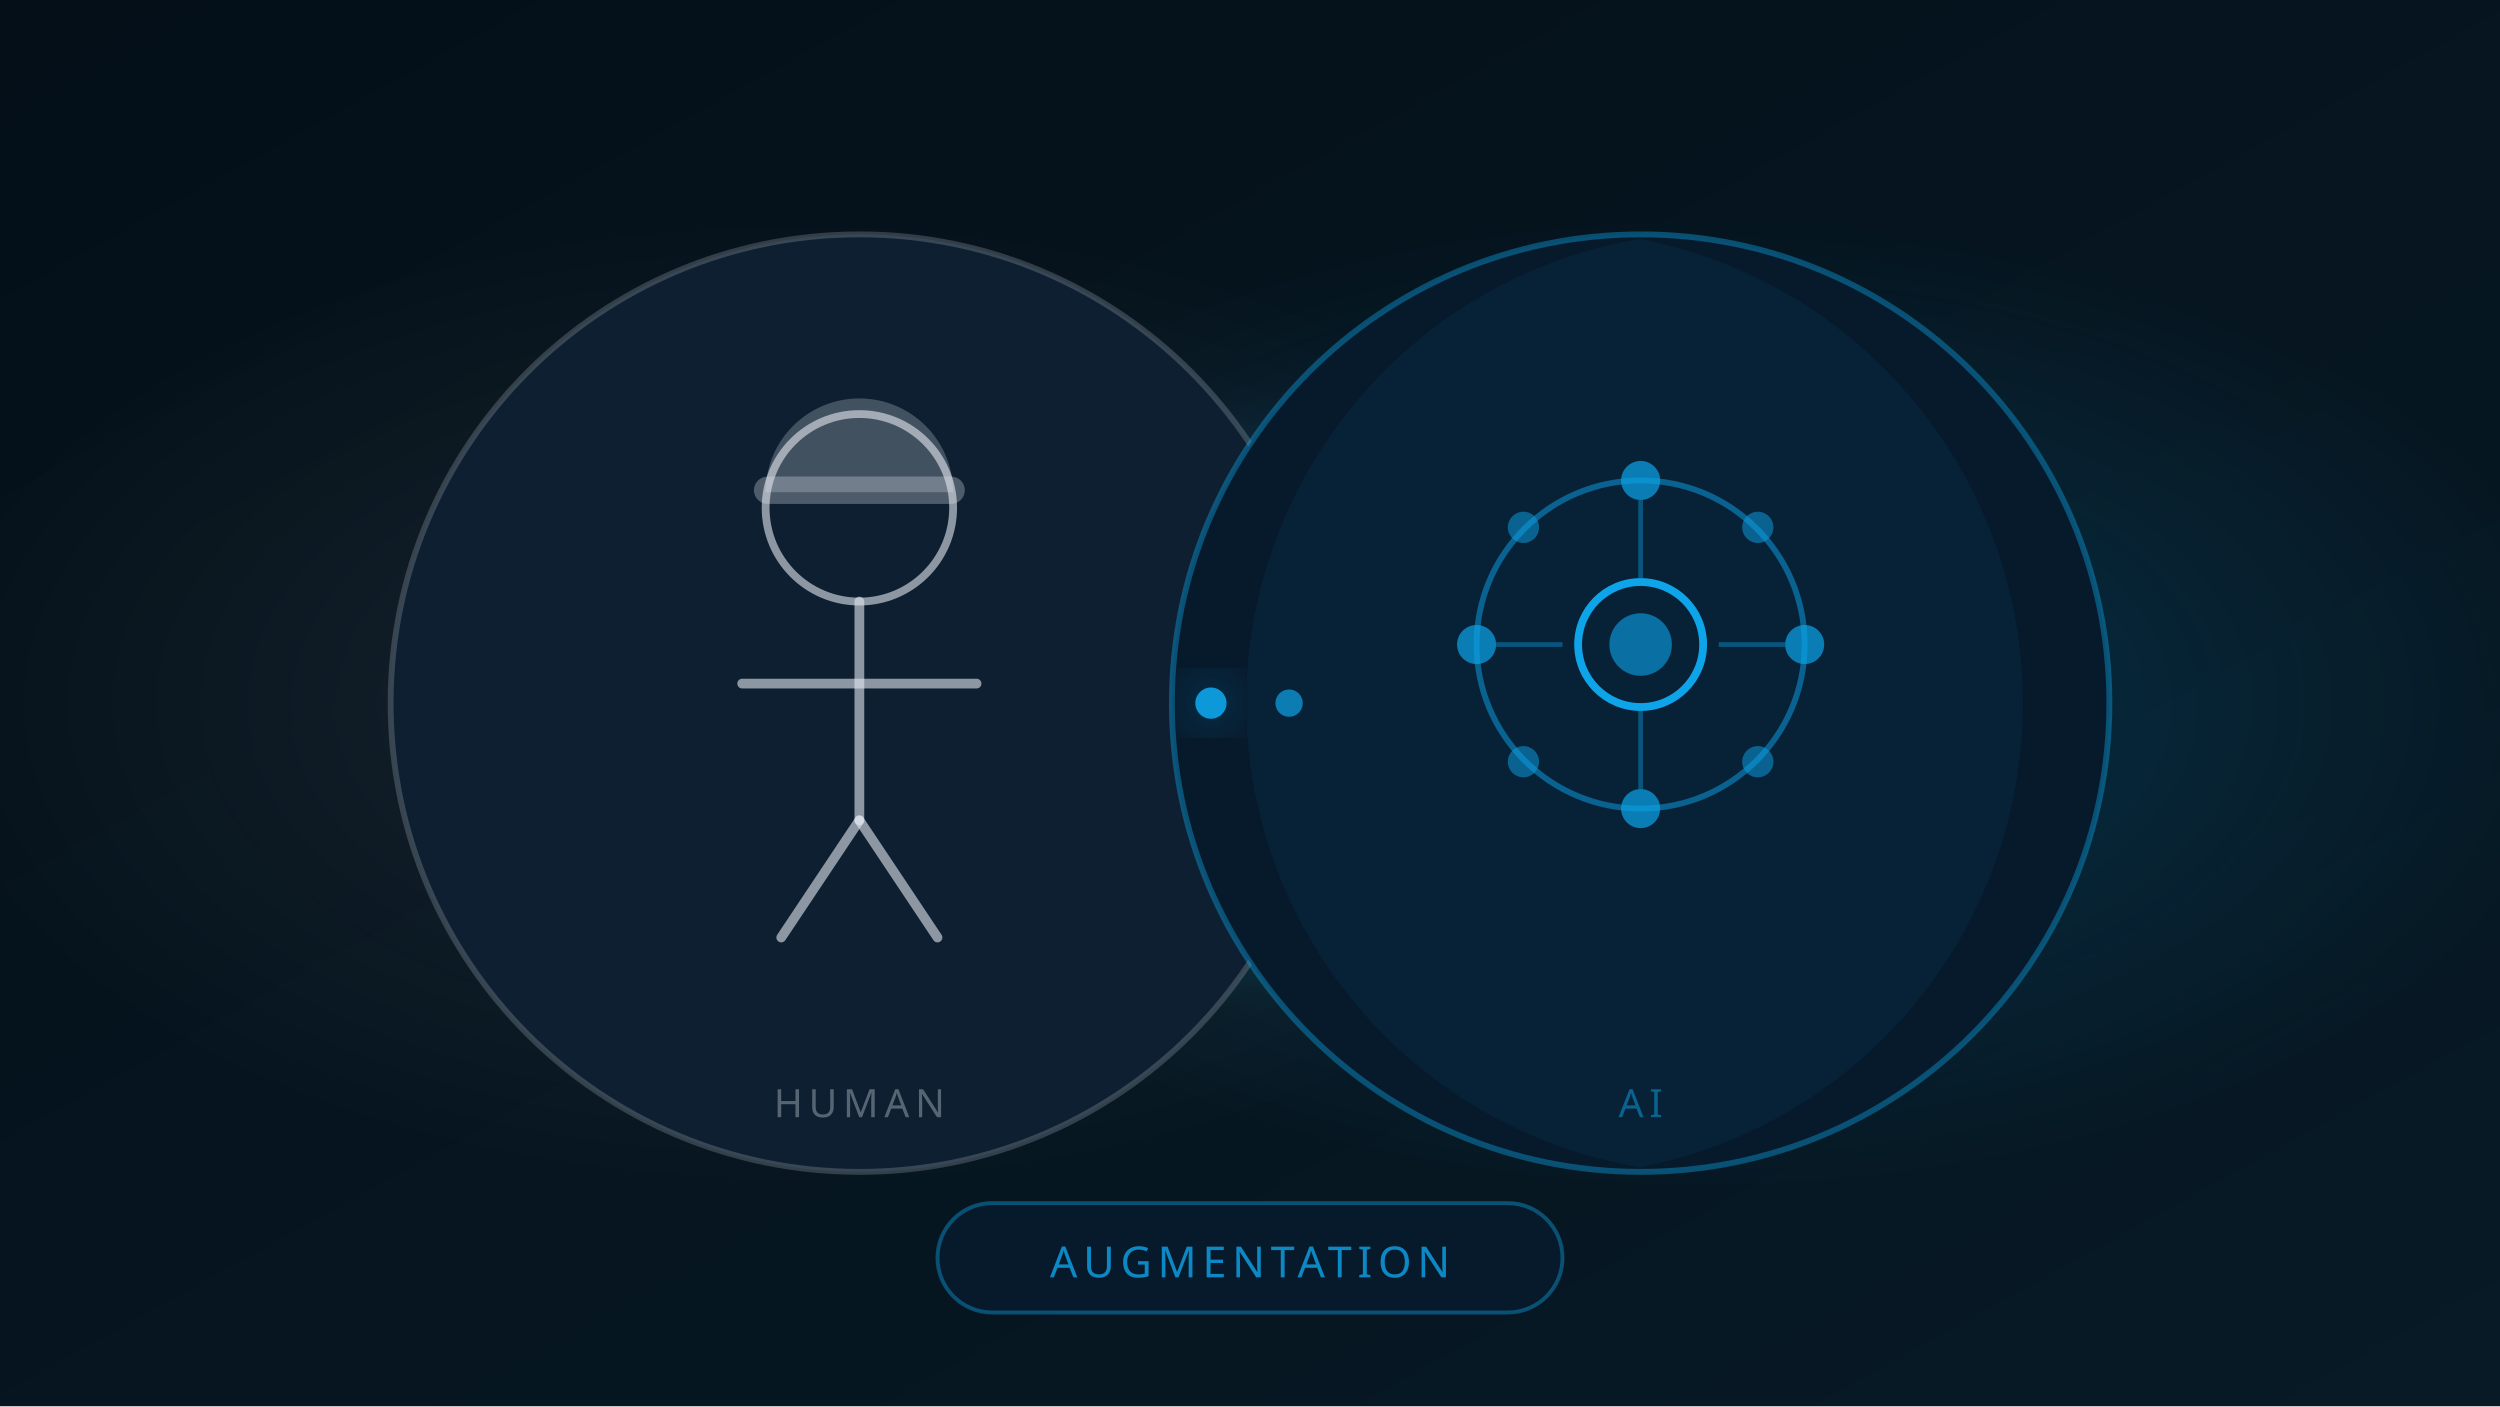
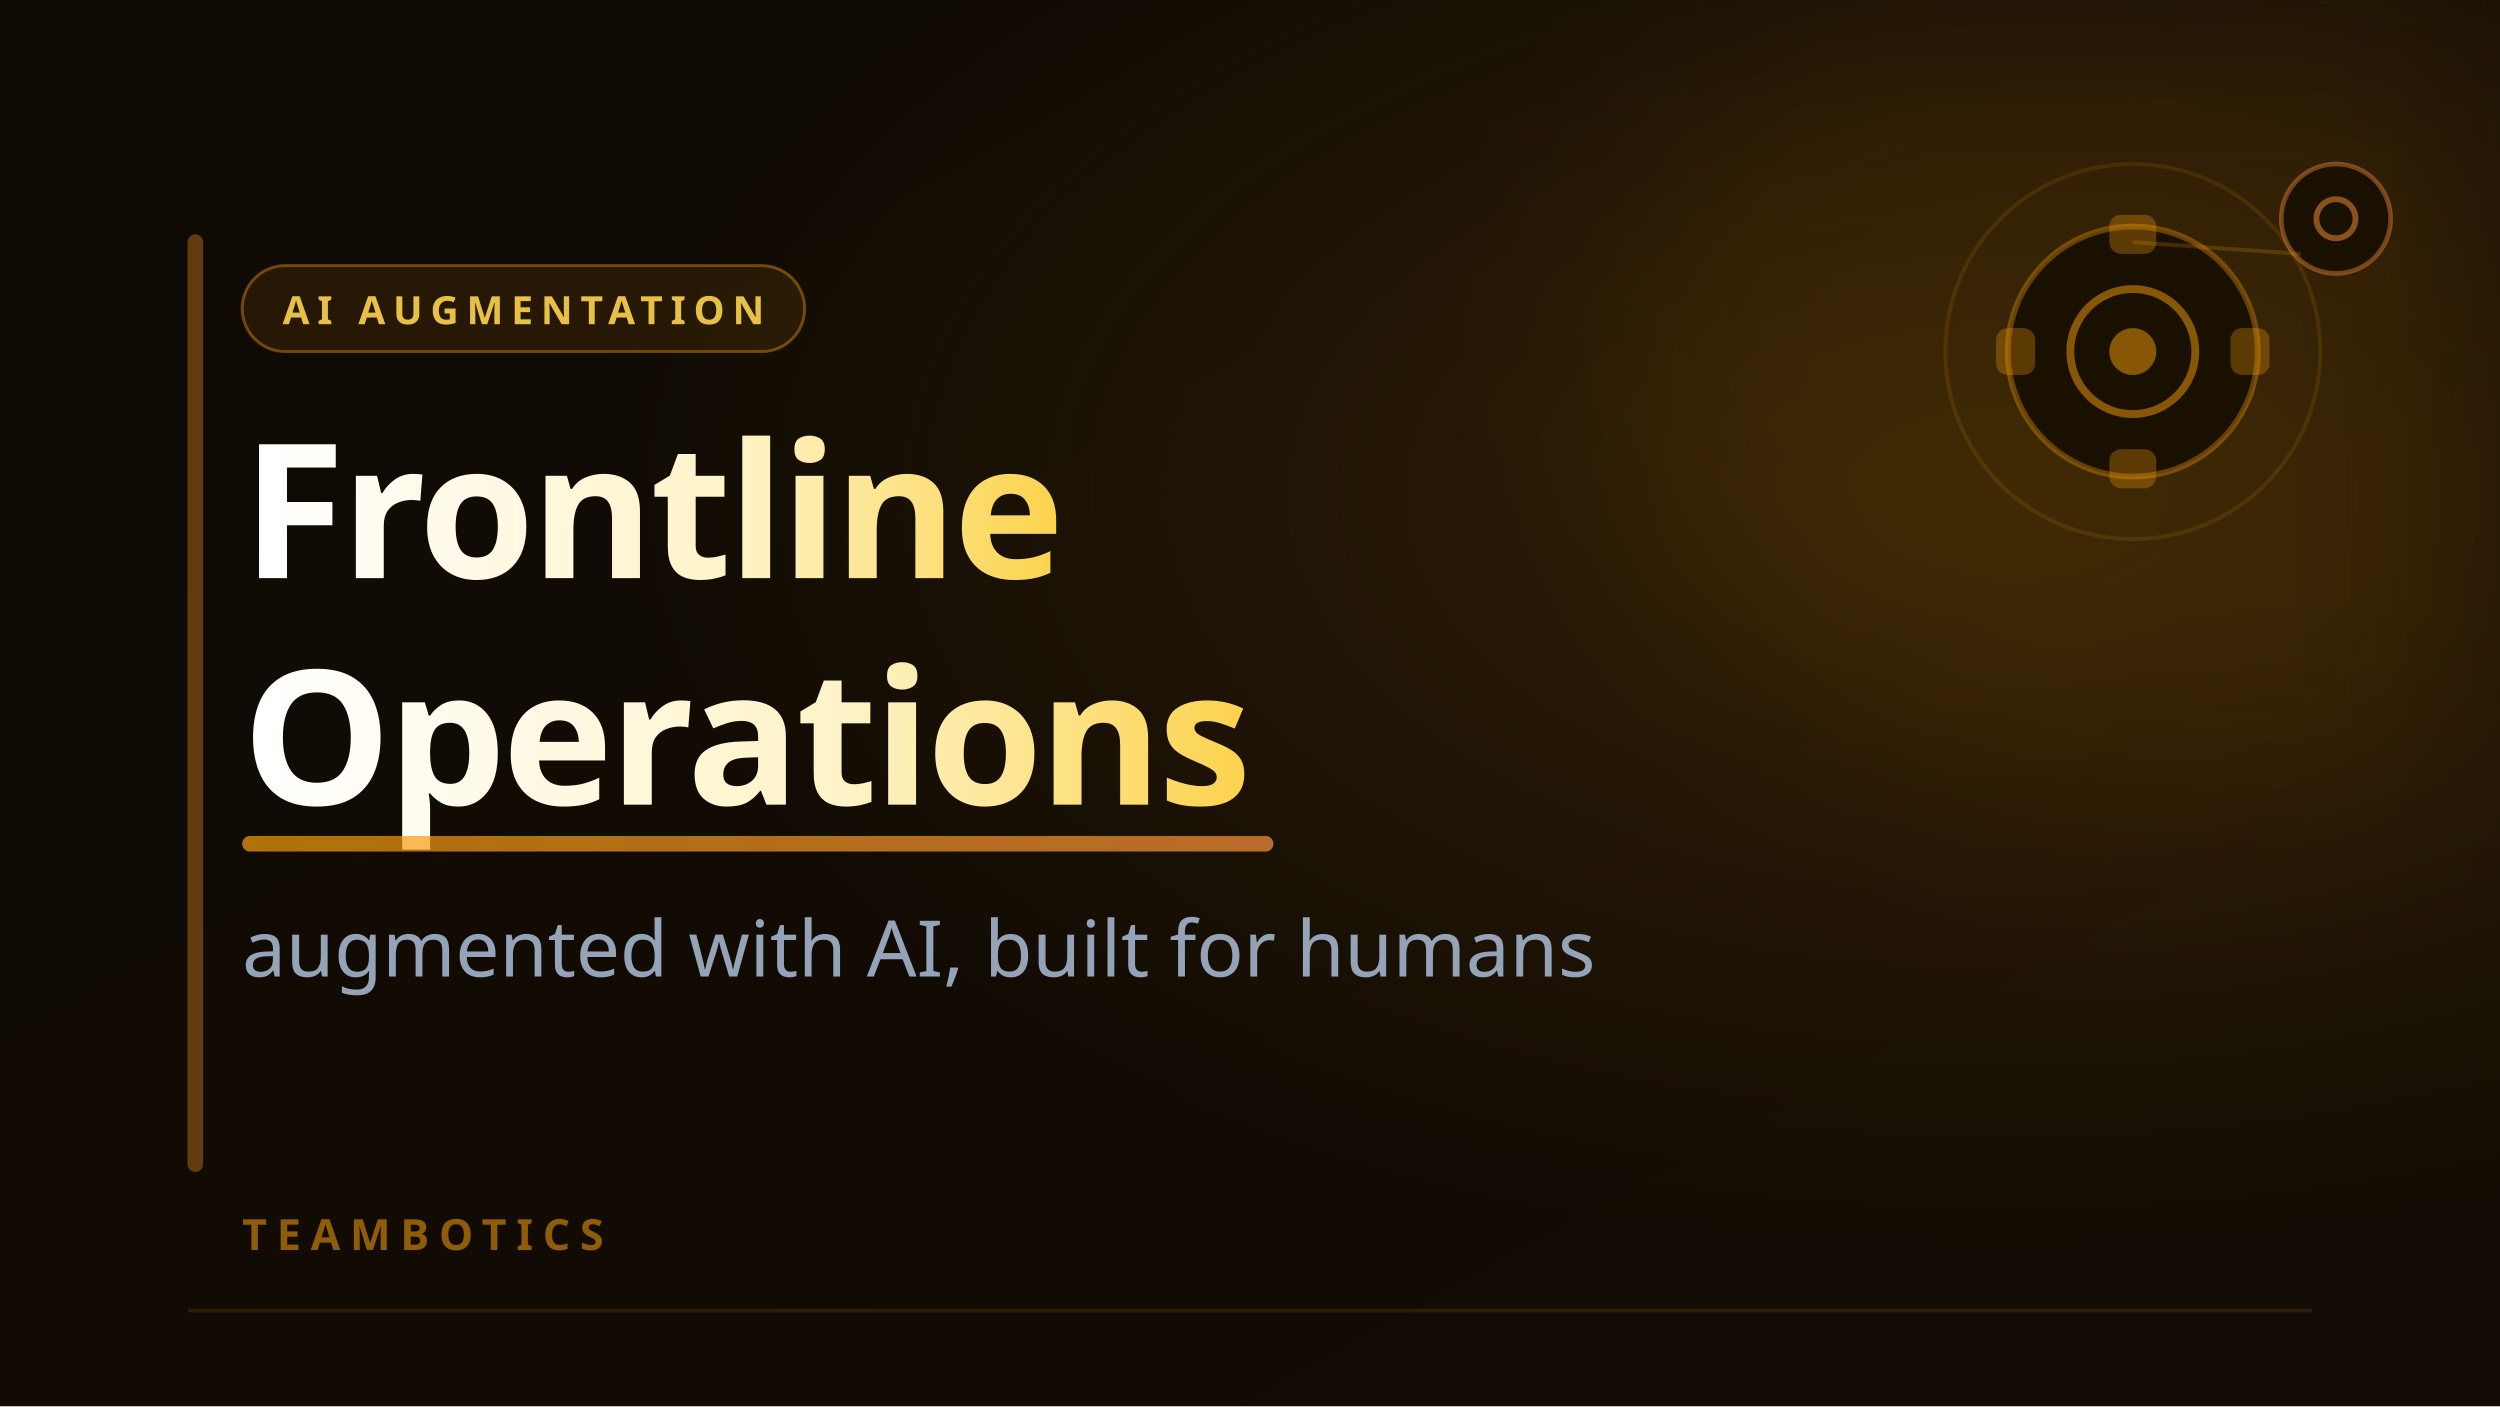
- <svg xmlns="http://www.w3.org/2000/svg" viewBox="0 0 640 360" role="img" aria-label="Augmenting the Frontline: A Practical AI Playbook for Operations Teams">
+ <svg xmlns="http://www.w3.org/2000/svg" viewBox="0 0 640 360" role="img" aria-label="AI Augmentation for Frontline Operations">
  <defs>
    <linearGradient id="bg" x1="0" y1="0" x2="1" y2="1">
-       <stop offset="0%" stop-color="#040f18" />
-       <stop offset="100%" stop-color="#071a26" />
+       <stop offset="0%" stop-color="#0f0a04" />
+       <stop offset="100%" stop-color="#130c04" />
    </linearGradient>
-     <radialGradient id="glowL" cx="32%" cy="50%" r="35%">
-       <stop offset="0%" stop-color="#f8fafc" stop-opacity="0.08" />
-       <stop offset="100%" stop-color="#f8fafc" stop-opacity="0" />
+     <linearGradient id="accent" x1="0" y1="0" x2="1" y2="0">
+       <stop offset="0%" stop-color="#f59e0b" />
+       <stop offset="100%" stop-color="#fb923c" />
+     </linearGradient>
+     <linearGradient id="titleGrad" x1="0" y1="0" x2="1" y2="0">
+       <stop offset="0%" stop-color="#ffffff" />
+       <stop offset="60%" stop-color="#fef3c7" />
+       <stop offset="100%" stop-color="#fcd34d" />
+     </linearGradient>
+     <radialGradient id="glow" cx="80%" cy="35%" r="55%">
+       <stop offset="0%" stop-color="#f59e0b" stop-opacity="0.14" />
+       <stop offset="100%" stop-color="#f59e0b" stop-opacity="0" />
    </radialGradient>
-     <radialGradient id="glowR" cx="68%" cy="50%" r="35%">
-       <stop offset="0%" stop-color="#0ea5e9" stop-opacity="0.2" />
-       <stop offset="100%" stop-color="#0ea5e9" stop-opacity="0" />
-     </radialGradient>
-     <radialGradient id="glowCenter" cx="50%" cy="50%" r="22%">
-       <stop offset="0%" stop-color="#0ea5e9" stop-opacity="0.35" />
-       <stop offset="100%" stop-color="#0ea5e9" stop-opacity="0" />
-     </radialGradient>
-     <filter id="glow" x="-60%" y="-60%" width="220%" height="220%">
-       <feGaussianBlur stdDeviation="8" result="b" />
-       <feMerge>
-         <feMergeNode in="b" />
-         <feMergeNode in="SourceGraphic" />
-       </feMerge>
+     <filter id="blur" x="-20%" y="-20%" width="140%" height="140%">
+       <feGaussianBlur stdDeviation="28" />
    </filter>
-     <clipPath id="leftCircClip">
-       <circle cx="220" cy="180" r="120" />
-     </clipPath>
-     <clipPath id="rightCircClip">
-       <circle cx="420" cy="180" r="120" />
+     <clipPath id="clip">
+       <rect width="640" height="360" />
    </clipPath>
  </defs>
  <rect width="640" height="360" fill="url(#bg)" />
-   <rect width="640" height="360" fill="url(#glowL)" />
-   <rect width="640" height="360" fill="url(#glowR)" />
-   <rect width="640" height="360" fill="url(#glowCenter)" />
-   <circle cx="220" cy="180" r="120" fill="#0d1f30" stroke="#e2e8f0" stroke-width="1.5" stroke-opacity="0.2" />
-   <circle cx="220" cy="130" r="24" fill="none" stroke="#e2e8f0" stroke-width="2" stroke-opacity="0.6" />
-   <line x1="220" y1="154" x2="220" y2="210" stroke="#e2e8f0" stroke-width="2.5" stroke-opacity="0.6" stroke-linecap="round" />
-   <line x1="190" y1="175" x2="250" y2="175" stroke="#e2e8f0" stroke-width="2.5" stroke-opacity="0.6" stroke-linecap="round" />
-   <line x1="220" y1="210" x2="200" y2="240" stroke="#e2e8f0" stroke-width="2.5" stroke-opacity="0.6" stroke-linecap="round" />
-   <line x1="220" y1="210" x2="240" y2="240" stroke="#e2e8f0" stroke-width="2.5" stroke-opacity="0.6" stroke-linecap="round" />
-   <path d="M196 126 a24 24 0 0 1 48 0 Z" fill="#e2e8f0" fill-opacity="0.25" />
-   <rect x="193" y="122" width="54" height="7" rx="3.5" fill="#e2e8f0" fill-opacity="0.3" />
-   <circle cx="420" cy="180" r="120" fill="#071a2c" stroke="#0ea5e9" stroke-width="1.5" stroke-opacity="0.4" />
-   <circle cx="420" cy="165" r="42" fill="none" stroke="#0ea5e9" stroke-width="1.5" stroke-opacity="0.5" />
-   <circle cx="420" cy="123" r="5" fill="#0ea5e9" fill-opacity="0.7" />
-   <circle cx="462" cy="165" r="5" fill="#0ea5e9" fill-opacity="0.7" />
-   <circle cx="420" cy="207" r="5" fill="#0ea5e9" fill-opacity="0.7" />
-   <circle cx="378" cy="165" r="5" fill="#0ea5e9" fill-opacity="0.7" />
-   <circle cx="450" cy="135" r="4" fill="#0ea5e9" fill-opacity="0.5" />
-   <circle cx="450" cy="195" r="4" fill="#0ea5e9" fill-opacity="0.5" />
-   <circle cx="390" cy="135" r="4" fill="#0ea5e9" fill-opacity="0.5" />
-   <circle cx="390" cy="195" r="4" fill="#0ea5e9" fill-opacity="0.5" />
-   <line x1="420" y1="128" x2="420" y2="148" stroke="#0ea5e9" stroke-width="1.2" stroke-opacity="0.4" />
-   <line x1="457" y1="165" x2="440" y2="165" stroke="#0ea5e9" stroke-width="1.2" stroke-opacity="0.4" />
-   <line x1="420" y1="202" x2="420" y2="182" stroke="#0ea5e9" stroke-width="1.2" stroke-opacity="0.4" />
-   <line x1="383" y1="165" x2="400" y2="165" stroke="#0ea5e9" stroke-width="1.2" stroke-opacity="0.4" />
-   <circle cx="420" cy="165" r="16" fill="#071a2c" stroke="#0ea5e9" stroke-width="2" />
-   <circle cx="420" cy="165" r="8" fill="#0ea5e9" fill-opacity="0.6" />
-   <path d="M320 180 m-1 0 a121 121 0 0 1 100.8 -118.8 a121 121 0 0 1 0 237.6 a121 121 0 0 1 -100.8 -118.8 Z" fill="#0ea5e9" fill-opacity="0.06" />
-   <line x1="325" y1="180" x2="315" y2="180" stroke="#0ea5e9" stroke-width="3" stroke-opacity="0.9" filter="url(#glow)" />
-   <circle cx="310" cy="180" r="4" fill="#0ea5e9" fill-opacity="0.9" filter="url(#glow)" />
-   <circle cx="330" cy="180" r="3.5" fill="#0ea5e9" fill-opacity="0.7" />
-   <rect x="240" y="308" width="160" height="28" rx="14" fill="#071a2c" stroke="#0ea5e9" stroke-width="1" stroke-opacity="0.4" />
-   <text x="320" y="327" text-anchor="middle" font-family="ui-sans-serif,sans-serif" font-size="11" fill="#0ea5e9" fill-opacity="0.8" letter-spacing="1.5">AUGMENTATION</text>
-   <text x="220" y="286" text-anchor="middle" font-family="ui-sans-serif,sans-serif" font-size="10" fill="#e2e8f0" fill-opacity="0.35" letter-spacing="1.5">HUMAN</text>
-   <text x="420" y="286" text-anchor="middle" font-family="ui-sans-serif,sans-serif" font-size="10" fill="#0ea5e9" fill-opacity="0.5" letter-spacing="1.5">AI</text>
+   <rect width="640" height="360" fill="url(#glow)" />
+   <ellipse cx="565" cy="95" rx="155" ry="115" fill="#f59e0b" fill-opacity="0.08" filter="url(#blur)" clip-path="url(#clip)" />
+   <circle cx="546" cy="90" r="48" fill="none" stroke="#f59e0b" stroke-width="1" stroke-opacity="0.12" />
+   <circle cx="546" cy="90" r="32" fill="#1a1000" stroke="#f59e0b" stroke-width="1.5" stroke-opacity="0.35" />
+   <circle cx="546" cy="90" r="16" fill="none" stroke="#f59e0b" stroke-width="2" stroke-opacity="0.5" />
+   <circle cx="546" cy="90" r="6" fill="#f59e0b" fill-opacity="0.5" />
+   <rect x="540" y="55" width="12" height="10" rx="3" fill="#f59e0b" fill-opacity="0.3" />
+   <rect x="540" y="115" width="12" height="10" rx="3" fill="#f59e0b" fill-opacity="0.3" />
+   <rect x="511" y="84" width="10" height="12" rx="3" fill="#f59e0b" fill-opacity="0.3" />
+   <rect x="571" y="84" width="10" height="12" rx="3" fill="#f59e0b" fill-opacity="0.3" />
+   <circle cx="598" cy="56" r="14" fill="#1a1000" stroke="#fb923c" stroke-width="1.2" stroke-opacity="0.4" />
+   <circle cx="598" cy="56" r="5" fill="none" stroke="#fb923c" stroke-width="1.5" stroke-opacity="0.5" />
+   <line x1="546" y1="62" x2="589" y2="65" stroke="#f59e0b" stroke-width="1" stroke-opacity="0.2" />
+   <rect x="48" y="60" width="4" height="240" rx="2" fill="url(#accent)" fill-opacity="0.35" />
+   <rect x="62" y="68" width="144" height="22" rx="11" fill="#f59e0b" fill-opacity="0.1" stroke="#f59e0b" stroke-width="0.75" stroke-opacity="0.4" />
+   <text x="134" y="83" text-anchor="middle" font-family="ui-sans-serif,system-ui,sans-serif" font-size="10" font-weight="600" letter-spacing="2" fill="#fcd34d" fill-opacity="0.9">AI AUGMENTATION</text>
+   <text x="62" y="148" font-family="ui-sans-serif,system-ui,sans-serif" font-size="48" font-weight="800" fill="url(#titleGrad)" letter-spacing="-1">Frontline</text>
+   <text x="62" y="206" font-family="ui-sans-serif,system-ui,sans-serif" font-size="48" font-weight="800" fill="url(#titleGrad)" letter-spacing="-1">Operations</text>
+   <rect x="62" y="214" width="264" height="4" rx="2" fill="url(#accent)" fill-opacity="0.7" />
+   <text x="62" y="250" font-family="ui-sans-serif,system-ui,sans-serif" font-size="20" font-weight="400" fill="#94a3b8">augmented with AI, built for humans</text>
+   <text x="62" y="320" font-family="ui-sans-serif,system-ui,sans-serif" font-size="11" font-weight="600" letter-spacing="2.5" fill="#f59e0b" fill-opacity="0.55">TEAMBOTICS</text>
+   <rect x="48" y="335" width="544" height="1" rx="0.5" fill="url(#accent)" fill-opacity="0.12" />
</svg>
